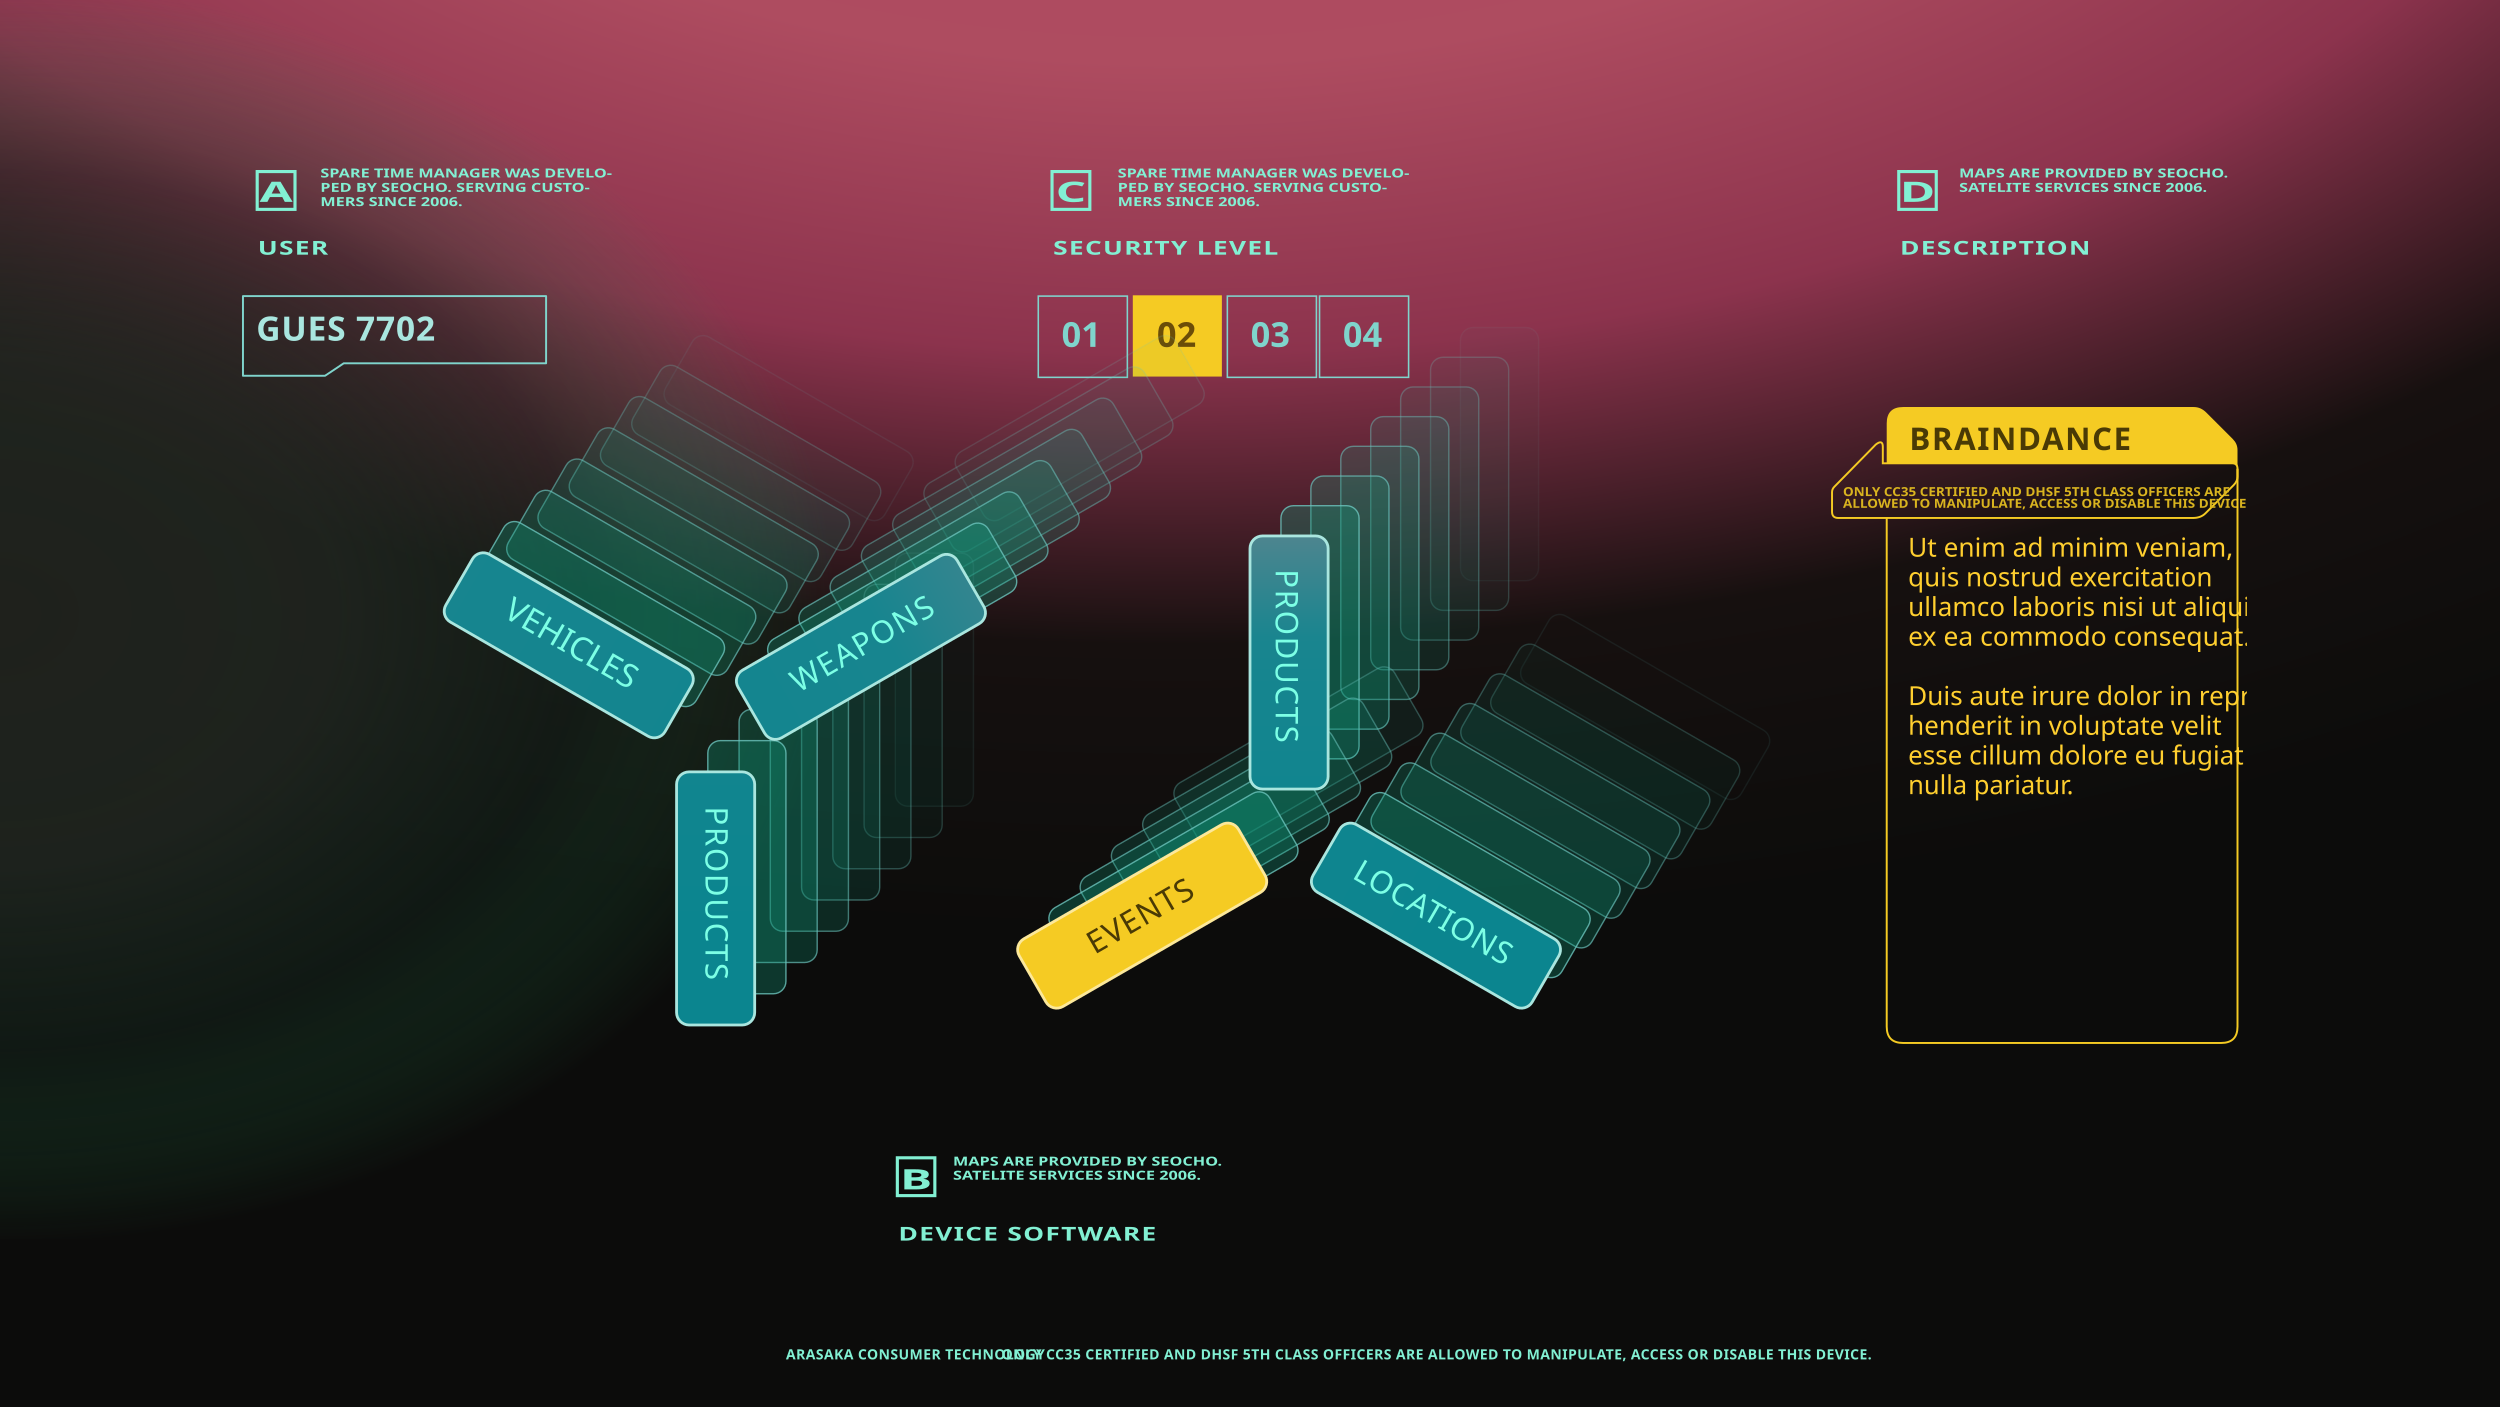
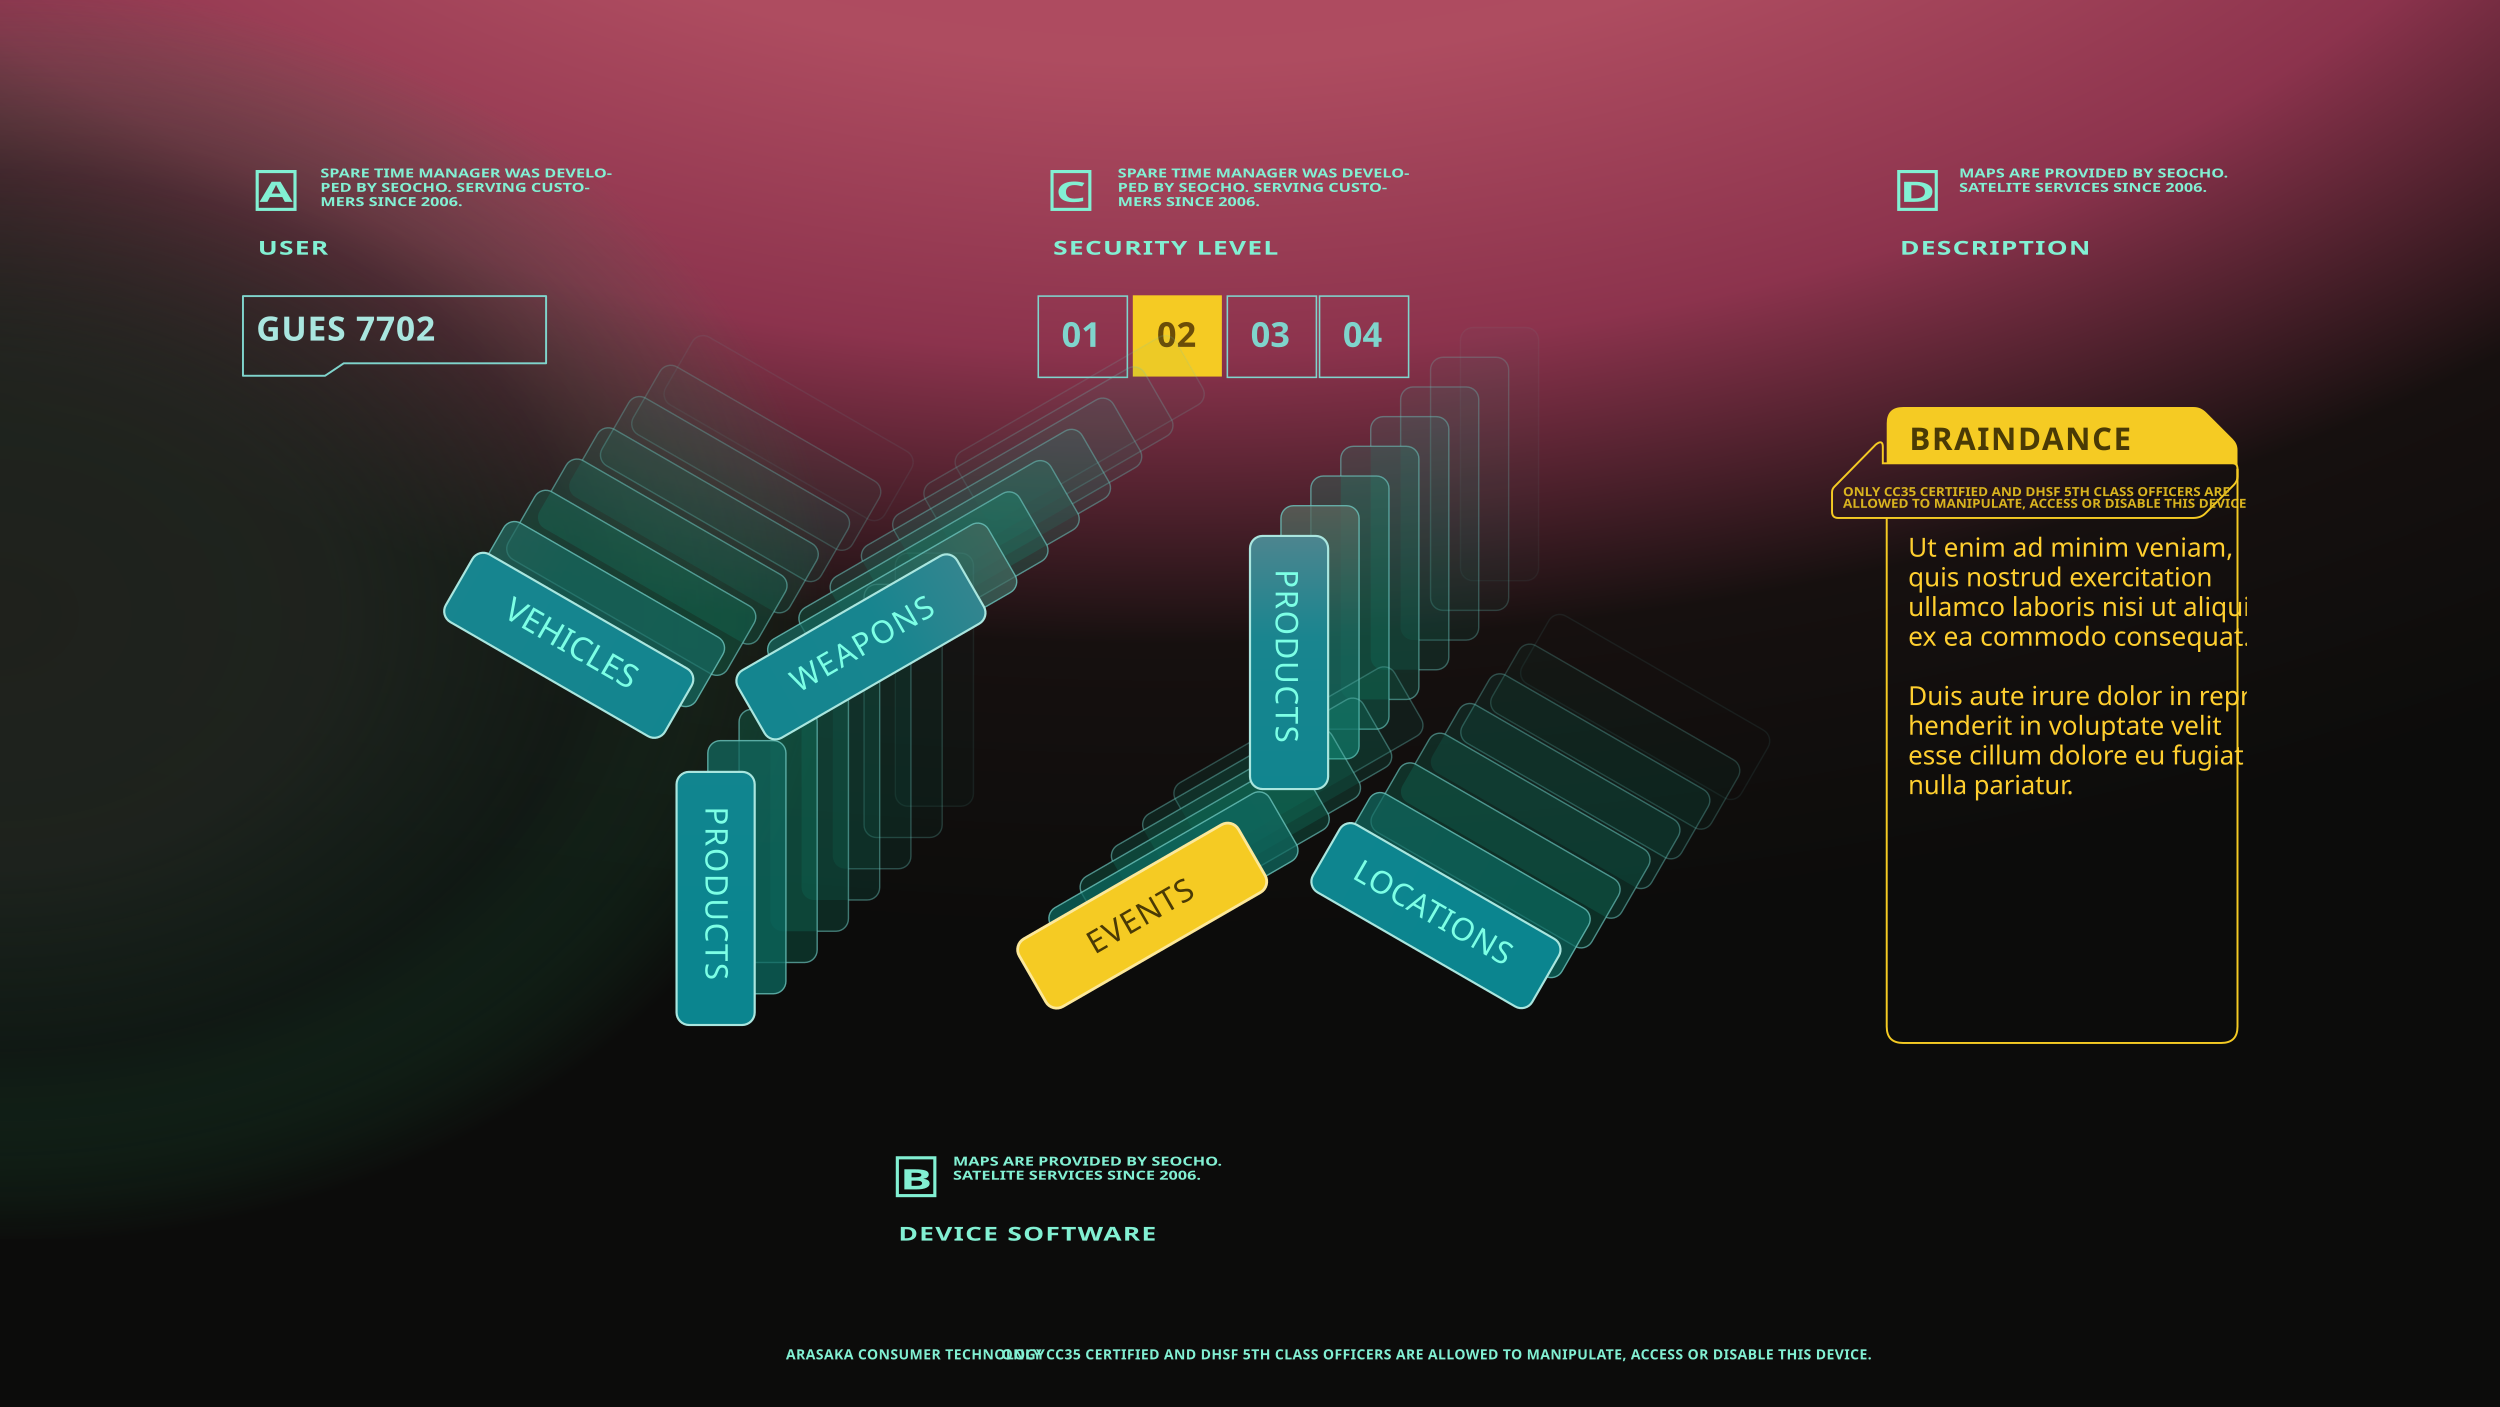
<svg xmlns="http://www.w3.org/2000/svg" width="1600" height="900" viewBox="0 0 1600 900">
  <defs>
    <radialGradient id="bloom" cx="0.469" cy="-0.356" r="1">
      <stop offset="0" stop-color="#ad465f" />
      <stop offset="0.2" stop-color="#ad465f" />
      <stop offset="0.4" stop-color="#ae4c60" />
      <stop offset="0.6" stop-color="#8c334d" />
      <stop offset="0.8" stop-color="#16100f" />
      <stop offset="1" stop-color="#0c0c0b" />
    </radialGradient>
    <radialGradient id="leftwash" cx="0" cy="0.5" r="0.5">
      <stop offset="0" stop-color="#1f211c" />
      <stop offset="0.4" stop-color="#202620" stop-opacity="0.85" />
      <stop offset="0.7" stop-color="#15281e" stop-opacity="0.45" />
      <stop offset="1" stop-color="#26884f" stop-opacity="0" />
    </radialGradient>
    <rect id="card" x="-81" y="-25" width="162" height="50" rx="8" />
    <rect id="badge" width="57" height="52" />
    <clipPath id="fan-left-extrude-clip">
      <rect x="296" y="206" width="484" height="436">
        <animate id="fan-left-extrude" attributeName="width" from="0" to="484" begin="0s" dur="0.45s" calcMode="spline" keyTimes="0;1" keySplines="0.33 1 0.68 1" fill="freeze" />
      </rect>
    </clipPath>
    <clipPath id="fan-right-extrude-clip">
      <rect x="663" y="200" width="480" height="435">
        <animate id="fan-right-extrude" attributeName="width" from="0" to="480" begin="0s" dur="0.45s" calcMode="spline" keyTimes="0;1" keySplines="0.33 1 0.68 1" fill="freeze" />
      </rect>
    </clipPath>
    <clipPath id="panel-extrude-clip">
      <rect x="1166" y="255" width="272" height="418">
        <animate id="panel-extrude" attributeName="width" from="0" to="272" begin="0.25s" dur="0.35s" calcMode="spline" keyTimes="0;1" keySplines="0.33 1 0.68 1" fill="freeze" />
        <set attributeName="width" to="0" begin="0s" end="panel-extrude.begin" />
      </rect>
    </clipPath>
    <linearGradient id="u-vehicles" gradientUnits="userSpaceOnUse" x1="-81" y1="0" x2="81" y2="0">
      <stop offset="0" stop-color="#17858f" />
      <stop offset="0.1" stop-color="#16858f" />
      <stop offset="0.2" stop-color="#16858f" />
      <stop offset="0.3" stop-color="#16858f" />
      <stop offset="0.4" stop-color="#15858f" />
      <stop offset="0.5" stop-color="#15858f" />
      <stop offset="0.6" stop-color="#15858f" />
      <stop offset="0.7" stop-color="#14858f" />
      <stop offset="0.8" stop-color="#14858f" />
      <stop offset="0.9" stop-color="#14858f" />
      <stop offset="1" stop-color="#13858f" />
    </linearGradient>
    <linearGradient id="u-weapons" gradientUnits="userSpaceOnUse" x1="-81" y1="0" x2="81" y2="0">
      <stop offset="0" stop-color="#14858f" />
      <stop offset="0.1" stop-color="#14858f" />
      <stop offset="0.2" stop-color="#15858f" />
      <stop offset="0.3" stop-color="#15858f" />
      <stop offset="0.4" stop-color="#16858f" />
      <stop offset="0.5" stop-color="#17858f" />
      <stop offset="0.6" stop-color="#17858f" />
      <stop offset="0.7" stop-color="#1d858f" />
      <stop offset="0.8" stop-color="#25858f" />
      <stop offset="0.9" stop-color="#2c858f" />
      <stop offset="1" stop-color="#33858f" />
    </linearGradient>
    <linearGradient id="u-products_l" gradientUnits="userSpaceOnUse" x1="-81" y1="0" x2="81" y2="0">
      <stop offset="0" stop-color="#11858f" />
      <stop offset="0.1" stop-color="#10858f" />
      <stop offset="0.2" stop-color="#0f858f" />
      <stop offset="0.3" stop-color="#0e858f" />
      <stop offset="0.4" stop-color="#0d858f" />
      <stop offset="0.5" stop-color="#0c858f" />
      <stop offset="0.6" stop-color="#0b858f" />
      <stop offset="0.7" stop-color="#0b858f" />
      <stop offset="0.8" stop-color="#0b858f" />
      <stop offset="0.9" stop-color="#0b858f" />
      <stop offset="1" stop-color="#0b858f" />
    </linearGradient>
    <linearGradient id="u-products_r" gradientUnits="userSpaceOnUse" x1="-81" y1="0" x2="81" y2="0">
      <stop offset="0" stop-color="#4d858f" />
      <stop offset="0.1" stop-color="#40858f" />
      <stop offset="0.2" stop-color="#33858f" />
      <stop offset="0.3" stop-color="#26858f" />
      <stop offset="0.4" stop-color="#1a858f" />
      <stop offset="0.5" stop-color="#17858f" />
      <stop offset="0.6" stop-color="#15858f" />
      <stop offset="0.7" stop-color="#14858f" />
      <stop offset="0.8" stop-color="#13858f" />
      <stop offset="0.9" stop-color="#12858f" />
      <stop offset="1" stop-color="#11858f" />
    </linearGradient>
    <linearGradient id="u-locations" gradientUnits="userSpaceOnUse" x1="-81" y1="0" x2="81" y2="0">
      <stop offset="0" stop-color="#0e858f" />
      <stop offset="0.1" stop-color="#0e858f" />
      <stop offset="0.2" stop-color="#0d858f" />
      <stop offset="0.3" stop-color="#0d858f" />
      <stop offset="0.4" stop-color="#0c858f" />
      <stop offset="0.5" stop-color="#0b858f" />
      <stop offset="0.6" stop-color="#0b858f" />
      <stop offset="0.7" stop-color="#0b858f" />
      <stop offset="0.8" stop-color="#0b858f" />
      <stop offset="0.9" stop-color="#0b858f" />
      <stop offset="1" stop-color="#0b858f" />
    </linearGradient>
    <linearGradient id="u-events" gradientUnits="userSpaceOnUse" x1="-81" y1="0" x2="81" y2="0">
      <stop offset="0" stop-color="#0b858f" />
      <stop offset="0.1" stop-color="#0b858f" />
      <stop offset="0.2" stop-color="#0b858f" />
      <stop offset="0.3" stop-color="#0b858f" />
      <stop offset="0.4" stop-color="#0b858f" />
      <stop offset="0.5" stop-color="#0c858f" />
      <stop offset="0.6" stop-color="#0c858f" />
      <stop offset="0.7" stop-color="#0d858f" />
      <stop offset="0.8" stop-color="#0d858f" />
      <stop offset="0.9" stop-color="#0e858f" />
      <stop offset="1" stop-color="#0e858f" />
    </linearGradient>
+     <linearGradient id="cv-nearest-vehicles" gradientUnits="userSpaceOnUse" x1="-81" y1="0" x2="81" y2="0">
+       <stop offset="0" stop-color="#23685e" />
+       <stop offset="0.1" stop-color="#1f685e" />
+       <stop offset="0.2" stop-color="#1b685e" />
+       <stop offset="0.3" stop-color="#17685e" />
+       <stop offset="0.4" stop-color="#17685e" />
+       <stop offset="0.5" stop-color="#17685e" />
+       <stop offset="0.6" stop-color="#16685e" />
+       <stop offset="0.7" stop-color="#16685e" />
+       <stop offset="0.8" stop-color="#15685e" />
+       <stop offset="0.9" stop-color="#15685e" />
+       <stop offset="1" stop-color="#15685e" />
+     </linearGradient>
+     <linearGradient id="cv-nearest-weapons" gradientUnits="userSpaceOnUse" x1="-81" y1="0" x2="81" y2="0">
+       <stop offset="0" stop-color="#15685e" />
+       <stop offset="0.1" stop-color="#16685e" />
+       <stop offset="0.2" stop-color="#16685e" />
+       <stop offset="0.3" stop-color="#17685e" />
+       <stop offset="0.4" stop-color="#19685e" />
+       <stop offset="0.5" stop-color="#20685e" />
+       <stop offset="0.6" stop-color="#27685e" />
+       <stop offset="0.7" stop-color="#2e685e" />
+       <stop offset="0.8" stop-color="#35685e" />
+       <stop offset="0.9" stop-color="#3c685e" />
+       <stop offset="1" stop-color="#43685e" />
+     </linearGradient>
+     <linearGradient id="cv-nearest-left_products" gradientUnits="userSpaceOnUse" x1="-81" y1="0" x2="81" y2="0">
+       <stop offset="0" stop-color="#12685e" />
+       <stop offset="0.1" stop-color="#11685e" />
+       <stop offset="0.2" stop-color="#10685e" />
+       <stop offset="0.3" stop-color="#0f685e" />
+       <stop offset="0.4" stop-color="#0e685e" />
+       <stop offset="0.5" stop-color="#0d685e" />
+       <stop offset="0.6" stop-color="#0c685e" />
+       <stop offset="0.7" stop-color="#0b685e" />
+       <stop offset="0.8" stop-color="#0b685e" />
+       <stop offset="0.9" stop-color="#0b685e" />
+       <stop offset="1" stop-color="#0b685e" />
+     </linearGradient>
+     <linearGradient id="cv-nearest-right_products" gradientUnits="userSpaceOnUse" x1="-81" y1="0" x2="81" y2="0">
+       <stop offset="0" stop-color="#5b685e" />
+       <stop offset="0.1" stop-color="#4e685e" />
+       <stop offset="0.2" stop-color="#42685e" />
+       <stop offset="0.3" stop-color="#35685e" />
+       <stop offset="0.4" stop-color="#28685e" />
+       <stop offset="0.5" stop-color="#1c685e" />
+       <stop offset="0.6" stop-color="#17685e" />
+       <stop offset="0.7" stop-color="#16685e" />
+       <stop offset="0.8" stop-color="#15685e" />
+       <stop offset="0.9" stop-color="#13685e" />
+       <stop offset="1" stop-color="#12685e" />
+     </linearGradient>
+     <linearGradient id="cv-nearest-events" gradientUnits="userSpaceOnUse" x1="-81" y1="0" x2="81" y2="0">
+       <stop offset="0" stop-color="#0b685e" />
+       <stop offset="0.1" stop-color="#0b685e" />
+       <stop offset="0.2" stop-color="#0c685e" />
+       <stop offset="0.3" stop-color="#0c685e" />
+       <stop offset="0.4" stop-color="#0d685e" />
+       <stop offset="0.5" stop-color="#0d685e" />
+       <stop offset="0.6" stop-color="#0e685e" />
+       <stop offset="0.7" stop-color="#0e685e" />
+       <stop offset="0.8" stop-color="#0f685e" />
+       <stop offset="0.9" stop-color="#0f685e" />
+       <stop offset="1" stop-color="#10685e" />
+     </linearGradient>
+     <linearGradient id="cv-nearest-locations" gradientUnits="userSpaceOnUse" x1="-81" y1="0" x2="81" y2="0">
+       <stop offset="0" stop-color="#10685e" />
+       <stop offset="0.1" stop-color="#0f685e" />
+       <stop offset="0.2" stop-color="#0e685e" />
+       <stop offset="0.3" stop-color="#0e685e" />
+       <stop offset="0.4" stop-color="#0d685e" />
+       <stop offset="0.5" stop-color="#0d685e" />
+       <stop offset="0.6" stop-color="#0c685e" />
+       <stop offset="0.7" stop-color="#0b685e" />
+       <stop offset="0.8" stop-color="#0b685e" />
+       <stop offset="0.9" stop-color="#0b685e" />
+       <stop offset="1" stop-color="#0b685e" />
+     </linearGradient>
+     <mask id="cy-occlude-vehicles-d3" maskUnits="userSpaceOnUse" maskContentUnits="userSpaceOnUse" x="0" y="0" width="1600" height="900" style="mask-type:luminance">
+       <rect x="0" y="0" width="1600" height="900" fill="#fff" />
+       <use href="#card" transform="translate(404 373) rotate(30)" fill="#000" stroke="none" />
+     </mask>
+     <mask id="cy-occlude-vehicles-d4plus" maskUnits="userSpaceOnUse" maskContentUnits="userSpaceOnUse" x="0" y="0" width="1600" height="900" style="mask-type:luminance">
+       <rect x="0" y="0" width="1600" height="900" fill="#fff" />
+       <use href="#card" transform="translate(404 373) rotate(30)" fill="#000" stroke="none" />
+       <use href="#card" transform="translate(424 353) rotate(30)" fill="#000" stroke="none" />
+     </mask>
+     <mask id="cy-occlude-weapons-d3" maskUnits="userSpaceOnUse" maskContentUnits="userSpaceOnUse" x="0" y="0" width="1600" height="900" style="mask-type:luminance">
+       <rect x="0" y="0" width="1600" height="900" fill="#fff" />
+       <use href="#card" transform="translate(591 374) rotate(-30)" fill="#000" stroke="none" />
+     </mask>
+     <mask id="cy-occlude-weapons-d4plus" maskUnits="userSpaceOnUse" maskContentUnits="userSpaceOnUse" x="0" y="0" width="1600" height="900" style="mask-type:luminance">
+       <rect x="0" y="0" width="1600" height="900" fill="#fff" />
+       <use href="#card" transform="translate(591 374) rotate(-30)" fill="#000" stroke="none" />
+       <use href="#card" transform="translate(611 354) rotate(-30)" fill="#000" stroke="none" />
+     </mask>
+     <mask id="cy-occlude-left_products-d3" maskUnits="userSpaceOnUse" maskContentUnits="userSpaceOnUse" x="0" y="0" width="1600" height="900" style="mask-type:luminance">
+       <rect x="0" y="0" width="1600" height="900" fill="#fff" />
+       <use href="#card" transform="translate(498 535) rotate(90)" fill="#000" stroke="none" />
+     </mask>
+     <mask id="cy-occlude-left_products-d4plus" maskUnits="userSpaceOnUse" maskContentUnits="userSpaceOnUse" x="0" y="0" width="1600" height="900" style="mask-type:luminance">
+       <rect x="0" y="0" width="1600" height="900" fill="#fff" />
+       <use href="#card" transform="translate(498 535) rotate(90)" fill="#000" stroke="none" />
+       <use href="#card" transform="translate(518 515) rotate(90)" fill="#000" stroke="none" />
+     </mask>
+     <mask id="cy-occlude-right_products-d3" maskUnits="userSpaceOnUse" maskContentUnits="userSpaceOnUse" x="0" y="0" width="1600" height="900" style="mask-type:luminance">
+       <rect x="0" y="0" width="1600" height="900" fill="#fff" />
+       <use href="#card" transform="translate(863.95 385.65) rotate(90)" fill="#000" stroke="none" />
+     </mask>
+     <mask id="cy-occlude-right_products-d4plus" maskUnits="userSpaceOnUse" maskContentUnits="userSpaceOnUse" x="0" y="0" width="1600" height="900" style="mask-type:luminance">
+       <rect x="0" y="0" width="1600" height="900" fill="#fff" />
+       <use href="#card" transform="translate(863.95 385.65) rotate(90)" fill="#000" stroke="none" />
+       <use href="#card" transform="translate(883.1 366.65) rotate(90)" fill="#000" stroke="none" />
+     </mask>
+     <mask id="cy-occlude-events-d3" maskUnits="userSpaceOnUse" maskContentUnits="userSpaceOnUse" x="0" y="0" width="1600" height="900" style="mask-type:luminance">
+       <rect x="0" y="0" width="1600" height="900" fill="#fff" />
+       <use href="#card" transform="translate(771 546) rotate(-30)" fill="#000" stroke="none" />
+     </mask>
+     <mask id="cy-occlude-events-d4plus" maskUnits="userSpaceOnUse" maskContentUnits="userSpaceOnUse" x="0" y="0" width="1600" height="900" style="mask-type:luminance">
+       <rect x="0" y="0" width="1600" height="900" fill="#fff" />
+       <use href="#card" transform="translate(771 546) rotate(-30)" fill="#000" stroke="none" />
+       <use href="#card" transform="translate(791 526) rotate(-30)" fill="#000" stroke="none" />
+     </mask>
+     <mask id="cy-occlude-locations-d3" maskUnits="userSpaceOnUse" maskContentUnits="userSpaceOnUse" x="0" y="0" width="1600" height="900" style="mask-type:luminance">
+       <rect x="0" y="0" width="1600" height="900" fill="#fff" />
+       <use href="#card" transform="translate(957.15 547.45) rotate(30)" fill="#000" stroke="none" />
+     </mask>
+     <mask id="cy-occlude-locations-d4plus" maskUnits="userSpaceOnUse" maskContentUnits="userSpaceOnUse" x="0" y="0" width="1600" height="900" style="mask-type:luminance">
+       <rect x="0" y="0" width="1600" height="900" fill="#fff" />
+       <use href="#card" transform="translate(957.15 547.45) rotate(30)" fill="#000" stroke="none" />
+       <use href="#card" transform="translate(976.3 528.45) rotate(30)" fill="#000" stroke="none" />
+     </mask>
  </defs>
  <rect width="1600" height="900" fill="#0c0c0b" />
  <rect width="1600" height="929" fill="url(#bloom)" />
  <rect x="0" y="-7" width="1070" height="800" fill="url(#leftwash)" />
  <g font-family="Rajdhani" fill="#7fd4cc">
    <g font-size="8" font-weight="600" fill="#82f0d3">
      <g transform="translate(205 0) scale(1.3 1)">
        <text x="0" y="113.6">SPARE TIME MANAGER WAS DEVELO-</text>
        <text x="0" y="122.8">PED BY SEOCHO. SERVING CUSTO-</text>
        <text x="0" y="131.9">MERS SINCE 2006.</text>
      </g>
      <g transform="translate(715.3 0) scale(1.3 1)">
        <text x="0" y="113.6">SPARE TIME MANAGER WAS DEVELO-</text>
        <text x="0" y="122.8">PED BY SEOCHO. SERVING CUSTO-</text>
        <text x="0" y="131.9">MERS SINCE 2006.</text>
      </g>
      <g transform="translate(1253.8 0) scale(1.3 1)">
        <text x="0" y="113.6">MAPS ARE PROVIDED BY SEOCHO.</text>
        <text x="0" y="122.8">SATELITE SERVICES SINCE 2006.</text>
      </g>
    </g>
    <g fill="none" stroke="#82f0d3" stroke-width="2">
      <rect x="164.6" y="109.8" width="24.2" height="24.2" />
      <rect x="673.3" y="109.8" width="24.2" height="24.2" />
      <rect x="1215.2" y="109.8" width="24" height="24.2" />
    </g>
    <g font-size="18" font-weight="600" text-anchor="middle" fill="#82f0d3">
      <text transform="translate(176.7 129.2) scale(1.7 1)">A</text>
      <text transform="translate(685.4 129.2) scale(1.7 1)">C</text>
      <text transform="translate(1227.2 129.2) scale(1.7 1)">D</text>
    </g>
    <g font-size="12.3" font-weight="600" letter-spacing="0.6" fill="#82f0d3">
      <text transform="translate(165 163) scale(1.37 1)">USER</text>
      <text transform="translate(674 163) scale(1.37 1)">SECURITY LEVEL</text>
      <text transform="translate(1216 163) scale(1.37 1)">DESCRIPTION</text>
    </g>
  </g>
  <path d="M 155.5,189.5 H 349.5 V 232.5 H 220 L 208,240.5 H 155.5 Z" fill="none" stroke="#7fd4cc" stroke-width="1.25" stroke-linejoin="round" />
  <text x="164" y="218" font-family="Rajdhani" font-size="21.5" font-weight="600" letter-spacing="0.5" fill="#a9e6df">GUES 7702</text>
  <g font-family="Rajdhani" font-size="22" font-weight="600" text-anchor="middle">
    <use href="#badge" x="664.5" y="189.5" fill="none" stroke="#7fd4cc" stroke-width="1" />
    <text x="692" y="222" fill="#7fd4cc">01</text>
    <use href="#badge" x="725" y="189" fill="#f5cb23" />
    <text x="753" y="222" fill="#6b4d08">02</text>
    <use href="#badge" x="785.5" y="189.5" fill="none" stroke="#7fd4cc" stroke-width="1" />
    <text x="813" y="222" fill="#7fd4cc">03</text>
    <use href="#badge" x="844.5" y="189.5" fill="none" stroke="#7fd4cc" stroke-width="1" />
    <text x="872" y="222" fill="#7fd4cc">04</text>
  </g>
  <g fill="#0f9f80" stroke="#6cc4bd" stroke-width="0.9" clip-path="url(#fan-left-extrude-clip)">
-     <use href="#card" transform="translate(504.7 274) rotate(30)" fill="none" stroke-opacity="0.09" />
-     <use href="#card" transform="translate(484 293) rotate(30)" fill-opacity="0.06" stroke-opacity="0.24" />
-     <use href="#card" transform="translate(464 313) rotate(30)" fill-opacity="0.105" stroke-opacity="0.34" />
-     <use href="#card" transform="translate(444 333) rotate(30)" fill-opacity="0.15" stroke-opacity="0.45" />
-     <use href="#card" transform="translate(424 353) rotate(30)" fill-opacity="0.20" stroke-opacity="0.56" />
+     <g mask="url(#cy-occlude-vehicles-d4plus)">
+       <use href="#card" transform="translate(504.7 274) rotate(30)" fill="none" stroke-opacity="0.09" />
+     </g>
+     <use href="#card" transform="translate(484 293) rotate(30)" fill-opacity="0.06" stroke-opacity="0.24" stroke="none" />
+     <g mask="url(#cy-occlude-vehicles-d4plus)">
+       <use href="#card" transform="translate(484 293) rotate(30)" fill-opacity="0.06" stroke-opacity="0.24" fill="none" />
+     </g>
+     <use href="#card" transform="translate(464 313) rotate(30)" fill-opacity="0.105" stroke-opacity="0.34" stroke="none" />
+     <g mask="url(#cy-occlude-vehicles-d4plus)">
+       <use href="#card" transform="translate(464 313) rotate(30)" fill-opacity="0.105" stroke-opacity="0.34" fill="none" />
+     </g>
+     <use href="#card" transform="translate(444 333) rotate(30)" fill-opacity="0.15" stroke-opacity="0.45" stroke="none" />
+     <g mask="url(#cy-occlude-vehicles-d4plus)">
+       <use href="#card" transform="translate(444 333) rotate(30)" fill-opacity="0.15" stroke-opacity="0.45" fill="none" />
+     </g>
+     <use href="#card" transform="translate(424 353) rotate(30)" fill-opacity="0.20" stroke-opacity="0.56" stroke="none" />
+     <g mask="url(#cy-occlude-vehicles-d3)">
+       <use href="#card" transform="translate(424 353) rotate(30)" fill-opacity="0.20" stroke-opacity="0.56" fill="none" />
+     </g>
    <use href="#card" transform="translate(404 373) rotate(30)" fill-opacity="0.24" stroke-opacity="0.68" />
-     <use href="#card" transform="translate(384 393) rotate(30)" fill-opacity="0.29" stroke-opacity="0.80" />
-     <use href="#card" transform="translate(691 274) rotate(-30)" fill-opacity="0.035" stroke-opacity="0.16" />
-     <use href="#card" transform="translate(671 294) rotate(-30)" fill-opacity="0.06" stroke-opacity="0.24" />
-     <use href="#card" transform="translate(651 314) rotate(-30)" fill-opacity="0.105" stroke-opacity="0.34" />
-     <use href="#card" transform="translate(631 334) rotate(-30)" fill-opacity="0.15" stroke-opacity="0.45" />
-     <use href="#card" transform="translate(611 354) rotate(-30)" fill-opacity="0.20" stroke-opacity="0.56" />
+     <use href="#card" transform="translate(384 393) rotate(30)" fill="url(#cv-nearest-vehicles)" fill-opacity=".751" stroke-opacity="0.80" />
+     <use href="#card" transform="translate(691 274) rotate(-30)" fill-opacity="0.035" stroke-opacity="0.16" stroke="none" />
+     <g mask="url(#cy-occlude-weapons-d4plus)">
+       <use href="#card" transform="translate(691 274) rotate(-30)" fill-opacity="0.035" stroke-opacity="0.16" fill="none" />
+     </g>
+     <use href="#card" transform="translate(671 294) rotate(-30)" fill-opacity="0.06" stroke-opacity="0.24" stroke="none" />
+     <g mask="url(#cy-occlude-weapons-d4plus)">
+       <use href="#card" transform="translate(671 294) rotate(-30)" fill-opacity="0.06" stroke-opacity="0.24" fill="none" />
+     </g>
+     <use href="#card" transform="translate(651 314) rotate(-30)" fill-opacity="0.105" stroke-opacity="0.34" stroke="none" />
+     <g mask="url(#cy-occlude-weapons-d4plus)">
+       <use href="#card" transform="translate(651 314) rotate(-30)" fill-opacity="0.105" stroke-opacity="0.34" fill="none" />
+     </g>
+     <use href="#card" transform="translate(631 334) rotate(-30)" fill-opacity="0.15" stroke-opacity="0.45" stroke="none" />
+     <g mask="url(#cy-occlude-weapons-d4plus)">
+       <use href="#card" transform="translate(631 334) rotate(-30)" fill-opacity="0.15" stroke-opacity="0.45" fill="none" />
+     </g>
+     <use href="#card" transform="translate(611 354) rotate(-30)" fill-opacity="0.20" stroke-opacity="0.56" stroke="none" />
+     <g mask="url(#cy-occlude-weapons-d3)">
+       <use href="#card" transform="translate(611 354) rotate(-30)" fill-opacity="0.20" stroke-opacity="0.56" fill="none" />
+     </g>
    <use href="#card" transform="translate(591 374) rotate(-30)" fill-opacity="0.24" stroke-opacity="0.68" />
-     <use href="#card" transform="translate(571 394) rotate(-30)" fill-opacity="0.29" stroke-opacity="0.80" />
-     <use href="#card" transform="translate(598 435) rotate(90)" fill-opacity="0.035" stroke-opacity="0.10" />
-     <use href="#card" transform="translate(578 455) rotate(90)" fill-opacity="0.06" stroke-opacity="0.24" />
-     <use href="#card" transform="translate(558 475) rotate(90)" fill-opacity="0.105" stroke-opacity="0.34" />
-     <use href="#card" transform="translate(538 495) rotate(90)" fill-opacity="0.15" stroke-opacity="0.45" />
-     <use href="#card" transform="translate(518 515) rotate(90)" fill-opacity="0.20" stroke-opacity="0.56" />
+     <use href="#card" transform="translate(571 394) rotate(-30)" fill="url(#cv-nearest-weapons)" fill-opacity=".751" stroke-opacity="0.80" />
+     <use href="#card" transform="translate(598 435) rotate(90)" fill-opacity="0.035" stroke-opacity="0.10" stroke="none" />
+     <g mask="url(#cy-occlude-left_products-d4plus)">
+       <use href="#card" transform="translate(598 435) rotate(90)" fill-opacity="0.035" stroke-opacity="0.10" fill="none" />
+     </g>
+     <use href="#card" transform="translate(578 455) rotate(90)" fill-opacity="0.06" stroke-opacity="0.24" stroke="none" />
+     <g mask="url(#cy-occlude-left_products-d4plus)">
+       <use href="#card" transform="translate(578 455) rotate(90)" fill-opacity="0.06" stroke-opacity="0.24" fill="none" />
+     </g>
+     <use href="#card" transform="translate(558 475) rotate(90)" fill-opacity="0.105" stroke-opacity="0.34" stroke="none" />
+     <g mask="url(#cy-occlude-left_products-d4plus)">
+       <use href="#card" transform="translate(558 475) rotate(90)" fill-opacity="0.105" stroke-opacity="0.34" fill="none" />
+     </g>
+     <use href="#card" transform="translate(538 495) rotate(90)" fill-opacity="0.15" stroke-opacity="0.45" stroke="none" />
+     <g mask="url(#cy-occlude-left_products-d4plus)">
+       <use href="#card" transform="translate(538 495) rotate(90)" fill-opacity="0.15" stroke-opacity="0.45" fill="none" />
+     </g>
+     <use href="#card" transform="translate(518 515) rotate(90)" fill-opacity="0.20" stroke-opacity="0.56" stroke="none" />
+     <g mask="url(#cy-occlude-left_products-d3)">
+       <use href="#card" transform="translate(518 515) rotate(90)" fill-opacity="0.20" stroke-opacity="0.56" fill="none" />
+     </g>
    <use href="#card" transform="translate(498 535) rotate(90)" fill-opacity="0.24" stroke-opacity="0.68" />
-     <use href="#card" transform="translate(478 555) rotate(90)" fill-opacity="0.29" stroke-opacity="0.80" />
+     <use href="#card" transform="translate(478 555) rotate(90)" fill="url(#cv-nearest-left_products)" fill-opacity=".751" stroke-opacity="0.80" />
  </g>
  <g fill="#0f9f80" stroke="#6cc4bd" stroke-width="0.9" clip-path="url(#fan-right-extrude-clip)">
-     <use href="#card" transform="translate(959.7 290.65) rotate(90)" fill-opacity="0.035" stroke-opacity="0.065" />
-     <use href="#card" transform="translate(940.55 309.65) rotate(90)" fill-opacity="0.06" stroke-opacity="0.24" />
-     <use href="#card" transform="translate(921.4 328.65) rotate(90)" fill-opacity="0.105" stroke-opacity="0.34" />
-     <use href="#card" transform="translate(902.25 347.65) rotate(90)" fill-opacity="0.15" stroke-opacity="0.45" />
-     <use href="#card" transform="translate(883.1 366.65) rotate(90)" fill-opacity="0.20" stroke-opacity="0.56" />
+     <use href="#card" transform="translate(959.7 290.65) rotate(90)" fill-opacity="0.035" stroke-opacity="0.065" stroke="none" />
+     <g mask="url(#cy-occlude-right_products-d4plus)">
+       <use href="#card" transform="translate(959.7 290.65) rotate(90)" fill-opacity="0.035" stroke-opacity="0.065" fill="none" />
+     </g>
+     <use href="#card" transform="translate(940.55 309.65) rotate(90)" fill-opacity="0.06" stroke-opacity="0.24" stroke="none" />
+     <g mask="url(#cy-occlude-right_products-d4plus)">
+       <use href="#card" transform="translate(940.55 309.65) rotate(90)" fill-opacity="0.06" stroke-opacity="0.24" fill="none" />
+     </g>
+     <use href="#card" transform="translate(921.4 328.65) rotate(90)" fill-opacity="0.105" stroke-opacity="0.34" stroke="none" />
+     <g mask="url(#cy-occlude-right_products-d4plus)">
+       <use href="#card" transform="translate(921.4 328.65) rotate(90)" fill-opacity="0.105" stroke-opacity="0.34" fill="none" />
+     </g>
+     <use href="#card" transform="translate(902.25 347.65) rotate(90)" fill-opacity="0.15" stroke-opacity="0.45" stroke="none" />
+     <g mask="url(#cy-occlude-right_products-d4plus)">
+       <use href="#card" transform="translate(902.25 347.65) rotate(90)" fill-opacity="0.15" stroke-opacity="0.45" fill="none" />
+     </g>
+     <use href="#card" transform="translate(883.1 366.65) rotate(90)" fill-opacity="0.20" stroke-opacity="0.56" stroke="none" />
+     <g mask="url(#cy-occlude-right_products-d3)">
+       <use href="#card" transform="translate(883.1 366.65) rotate(90)" fill-opacity="0.20" stroke-opacity="0.56" fill="none" />
+     </g>
    <use href="#card" transform="translate(863.95 385.65) rotate(90)" fill-opacity="0.24" stroke-opacity="0.68" />
-     <use href="#card" transform="translate(844.8 404.65) rotate(90)" fill-opacity="0.29" stroke-opacity="0.80" />
-     <use href="#card" transform="translate(831 486) rotate(-30)" fill-opacity="0.105" stroke-opacity="0.34" />
-     <use href="#card" transform="translate(811 506) rotate(-30)" fill-opacity="0.15" stroke-opacity="0.45" />
-     <use href="#card" transform="translate(791 526) rotate(-30)" fill-opacity="0.20" stroke-opacity="0.56" />
+     <use href="#card" transform="translate(844.8 404.65) rotate(90)" fill="url(#cv-nearest-right_products)" fill-opacity=".751" stroke-opacity="0.80" />
+     <use href="#card" transform="translate(831 486) rotate(-30)" fill-opacity="0.105" stroke-opacity="0.34" stroke="none" />
+     <g mask="url(#cy-occlude-events-d4plus)">
+       <use href="#card" transform="translate(831 486) rotate(-30)" fill-opacity="0.105" stroke-opacity="0.34" fill="none" />
+     </g>
+     <use href="#card" transform="translate(811 506) rotate(-30)" fill-opacity="0.15" stroke-opacity="0.45" stroke="none" />
+     <g mask="url(#cy-occlude-events-d4plus)">
+       <use href="#card" transform="translate(811 506) rotate(-30)" fill-opacity="0.15" stroke-opacity="0.45" fill="none" />
+     </g>
+     <use href="#card" transform="translate(791 526) rotate(-30)" fill-opacity="0.20" stroke-opacity="0.56" stroke="none" />
+     <g mask="url(#cy-occlude-events-d3)">
+       <use href="#card" transform="translate(791 526) rotate(-30)" fill-opacity="0.20" stroke-opacity="0.56" fill="none" />
+     </g>
    <use href="#card" transform="translate(771 546) rotate(-30)" fill-opacity="0.24" stroke-opacity="0.68" />
-     <use href="#card" transform="translate(751 566) rotate(-30)" fill-opacity="0.29" stroke-opacity="0.80" />
-     <use href="#card" transform="translate(1052.9 452.45) rotate(30)" fill="none" stroke-opacity="0.09" />
-     <use href="#card" transform="translate(1033.75 471.45) rotate(30)" fill-opacity="0.06" stroke-opacity="0.24" />
-     <use href="#card" transform="translate(1014.6 490.45) rotate(30)" fill-opacity="0.105" stroke-opacity="0.34" />
-     <use href="#card" transform="translate(995.45 509.45) rotate(30)" fill-opacity="0.15" stroke-opacity="0.45" />
-     <use href="#card" transform="translate(976.3 528.45) rotate(30)" fill-opacity="0.20" stroke-opacity="0.56" />
+     <use href="#card" transform="translate(751 566) rotate(-30)" fill="url(#cv-nearest-events)" fill-opacity=".751" stroke-opacity="0.80" />
+     <g mask="url(#cy-occlude-locations-d4plus)">
+       <use href="#card" transform="translate(1052.9 452.45) rotate(30)" fill="none" stroke-opacity="0.09" />
+     </g>
+     <use href="#card" transform="translate(1033.75 471.45) rotate(30)" fill-opacity="0.06" stroke-opacity="0.24" stroke="none" />
+     <g mask="url(#cy-occlude-locations-d4plus)">
+       <use href="#card" transform="translate(1033.75 471.45) rotate(30)" fill-opacity="0.06" stroke-opacity="0.24" fill="none" />
+     </g>
+     <use href="#card" transform="translate(1014.6 490.45) rotate(30)" fill-opacity="0.105" stroke-opacity="0.34" stroke="none" />
+     <g mask="url(#cy-occlude-locations-d4plus)">
+       <use href="#card" transform="translate(1014.6 490.45) rotate(30)" fill-opacity="0.105" stroke-opacity="0.34" fill="none" />
+     </g>
+     <use href="#card" transform="translate(995.45 509.45) rotate(30)" fill-opacity="0.15" stroke-opacity="0.45" stroke="none" />
+     <g mask="url(#cy-occlude-locations-d4plus)">
+       <use href="#card" transform="translate(995.45 509.45) rotate(30)" fill-opacity="0.15" stroke-opacity="0.45" fill="none" />
+     </g>
+     <use href="#card" transform="translate(976.3 528.45) rotate(30)" fill-opacity="0.20" stroke-opacity="0.56" stroke="none" />
+     <g mask="url(#cy-occlude-locations-d3)">
+       <use href="#card" transform="translate(976.3 528.45) rotate(30)" fill-opacity="0.20" stroke-opacity="0.56" fill="none" />
+     </g>
    <use href="#card" transform="translate(957.15 547.45) rotate(30)" fill-opacity="0.24" stroke-opacity="0.68" />
-     <use href="#card" transform="translate(938 566.45) rotate(30)" fill-opacity="0.29" stroke-opacity="0.80" />
+     <use href="#card" transform="translate(938 566.45) rotate(30)" fill="url(#cv-nearest-locations)" fill-opacity=".751" stroke-opacity="0.80" />
  </g>
  <g id="u-idle-face-field">
    <g transform="translate(364 413) rotate(30)">
      <use href="#card" fill="url(#u-vehicles)" stroke="none" />
    </g>
    <g transform="translate(551 414) rotate(-30)">
      <use href="#card" fill="url(#u-weapons)" stroke="none" />
    </g>
    <g transform="translate(458 575) rotate(90)">
      <use href="#card" fill="url(#u-products_l)" stroke="none" />
    </g>
    <g transform="translate(825 424) rotate(90)">
      <use href="#card" fill="url(#u-products_r)" stroke="none" />
    </g>
    <g transform="translate(919 586) rotate(30)">
      <use href="#card" fill="url(#u-locations)" stroke="none" />
    </g>
    <g transform="translate(731 586) rotate(-30)">
      <use href="#card" fill="url(#u-events)" stroke="none" />
    </g>
  </g>
  <g font-family="Rajdhani" text-anchor="middle">
    <g transform="translate(364 413) rotate(30)">
-       <use href="#card" fill="none" stroke="#a9e6df" stroke-width="1.8" />
+       <use href="#card" fill="none" stroke="#a9e6df" stroke-width="1.4" />
      <text x="0.83" y="5.25" font-size="21" font-weight="500" letter-spacing="0" fill="#7cffe5">VEHICLES</text>
    </g>
    <g transform="translate(551 414) rotate(-30)">
-       <use href="#card" fill="none" stroke="#a9e6df" stroke-width="1.8" />
+       <use href="#card" fill="none" stroke="#a9e6df" stroke-width="1.4" />
      <text x="1.67" y="5.67" font-size="20" font-weight="500" letter-spacing="1" fill="#7cffe5">WEAPONS</text>
    </g>
    <g transform="translate(458 575) rotate(90)">
-       <use href="#card" fill="none" stroke="#a9e6df" stroke-width="1.8" />
+       <use href="#card" fill="none" stroke="#a9e6df" stroke-width="1.4" />
      <text x="-3.33" y="6.50" font-size="20" font-weight="500" letter-spacing="1" fill="#7cffe5">PRODUCTS</text>
    </g>
    <g transform="translate(825 424) rotate(90)">
-       <use href="#card" fill="none" stroke="#a9e6df" stroke-width="1.8" />
+       <use href="#card" fill="none" stroke="#a9e6df" stroke-width="1.4" />
      <text x="-4.17" y="8.58" font-size="20" font-weight="500" letter-spacing="1" fill="#7cffe5">PRODUCTS</text>
    </g>
    <g transform="translate(731 586) rotate(-30)">
      <use href="#card" fill="#f5cb23" stroke="#fce89a" stroke-width="1.8" />
      <text x="-1.25" y="6.50" font-size="20" font-weight="500" letter-spacing="0.75" fill="#4a3a05">EVENTS</text>
    </g>
    <g transform="translate(919 586) rotate(30)">
-       <use href="#card" fill="none" stroke="#a9e6df" stroke-width="1.8" />
+       <use href="#card" fill="none" stroke="#a9e6df" stroke-width="1.4" />
      <text x="-2.50" y="6.08" font-size="20" font-weight="500" letter-spacing="0.5" fill="#7cffe5">LOCATIONS</text>
    </g>
  </g>
  <g clip-path="url(#panel-extrude-clip)">
    <path d="M 1218,260.5 H 1404 Q 1408.5,260.5 1412,264 L 1429,281 Q 1432,284 1432,288 V 300 Q 1432,296.5 1428.5,296.5 H 1207.5 V 271 Q 1207.5,260.5 1218,260.5 Z" fill="#f5cb23" />
    <text x="1222" y="288" font-family="Rajdhani" font-size="20" font-weight="600" letter-spacing="1" fill="#4a3a05">BRAINDANCE</text>
    <path d="M 1172.5,315 Q 1172.5,313 1174,311.5 L 1200.5,284.5 Q 1205,281 1205,286 V 296.5 H 1428.5 Q 1432,296.5 1432,300 V 305 Q 1432,308 1429.5,310.5 L 1411.5,328.5 Q 1408.5,331.5 1403.5,331.5 H 1176.5 Q 1172.5,331.5 1172.5,327.5 Z" fill="none" stroke="#f5cb23" stroke-width="1.25" />
    <g fill="#d9b41f" font-family="Rajdhani" font-size="8" font-weight="600">
      <text transform="translate(1179.5 317.5) scale(1.08 1)">ONLY CC35 CERTIFIED AND DHSF 5TH CLASS OFFICERS ARE</text>
      <text transform="translate(1179.5 325) scale(1.08 1)">ALLOWED TO MANIPULATE, ACCESS OR DISABLE THIS DEVICE.</text>
    </g>
    <path d="M 1432,300 V 657 Q 1432,667.5 1421.5,667.5 H 1218 Q 1207.5,667.5 1207.5,657 V 331.5" fill="none" stroke="#f5cb23" stroke-width="1.25" />
    <g fill="#ffcf2f" font-family="Rajdhani" font-size="16.8" font-weight="500">
      <text transform="translate(1221.2 356.25) scale(0.999 1)">Ut enim ad minim veniam,</text>
      <text transform="translate(1221.2 375.25) scale(0.99 1)">quis nostrud exercitation</text>
      <text transform="translate(1221.2 394.25) scale(0.994 1)">ullamco laboris nisi ut aliquip</text>
      <text transform="translate(1221.2 413.25) scale(1.009 1)">ex ea commodo consequat.</text>
      <text transform="translate(1221.2 451.25) scale(0.997 1)">Duis aute irure dolor in repre-</text>
      <text transform="translate(1221.2 470.25) scale(0.99 1)">henderit in voluptate velit</text>
      <text transform="translate(1221.2 489.25) scale(0.99 1)">esse cillum dolore eu fugiat</text>
      <text transform="translate(1221.2 508.25) scale(0.972 1)">nulla pariatur.</text>
    </g>
  </g>
  <g font-family="Rajdhani" fill="#7fd4cc">
    <g transform="translate(609.9 0) scale(1.3 1)" font-size="8" font-weight="700" fill="#82f0d3">
      <text x="0" y="746">MAPS ARE PROVIDED BY SEOCHO.</text>
      <text x="0" y="755">SATELITE SERVICES SINCE 2006.</text>
    </g>
    <rect x="574.3" y="741" width="24" height="24.2" fill="none" stroke="#82f0d3" stroke-width="2" />
    <text transform="translate(586.3 761.2) scale(1.7 1)" font-size="18" font-weight="600" text-anchor="middle" fill="#82f0d3">B</text>
    <text transform="translate(575 794) scale(1.37 1)" font-size="12.3" font-weight="600" letter-spacing="0.6" fill="#82f0d3">DEVICE SOFTWARE</text>
  </g>
  <g font-family="Rajdhani" font-size="9" font-weight="700" fill="#82f0d3">
    <text x="503" y="870" letter-spacing="0.25">ARASAKA CONSUMER TECHNOLOGY</text>
    <text x="641" y="870" letter-spacing="0.24">ONLY CC35 CERTIFIED AND DHSF 5TH CLASS OFFICERS ARE ALLOWED TO MANIPULATE, ACCESS OR DISABLE THIS DEVICE.</text>
  </g>
</svg>
